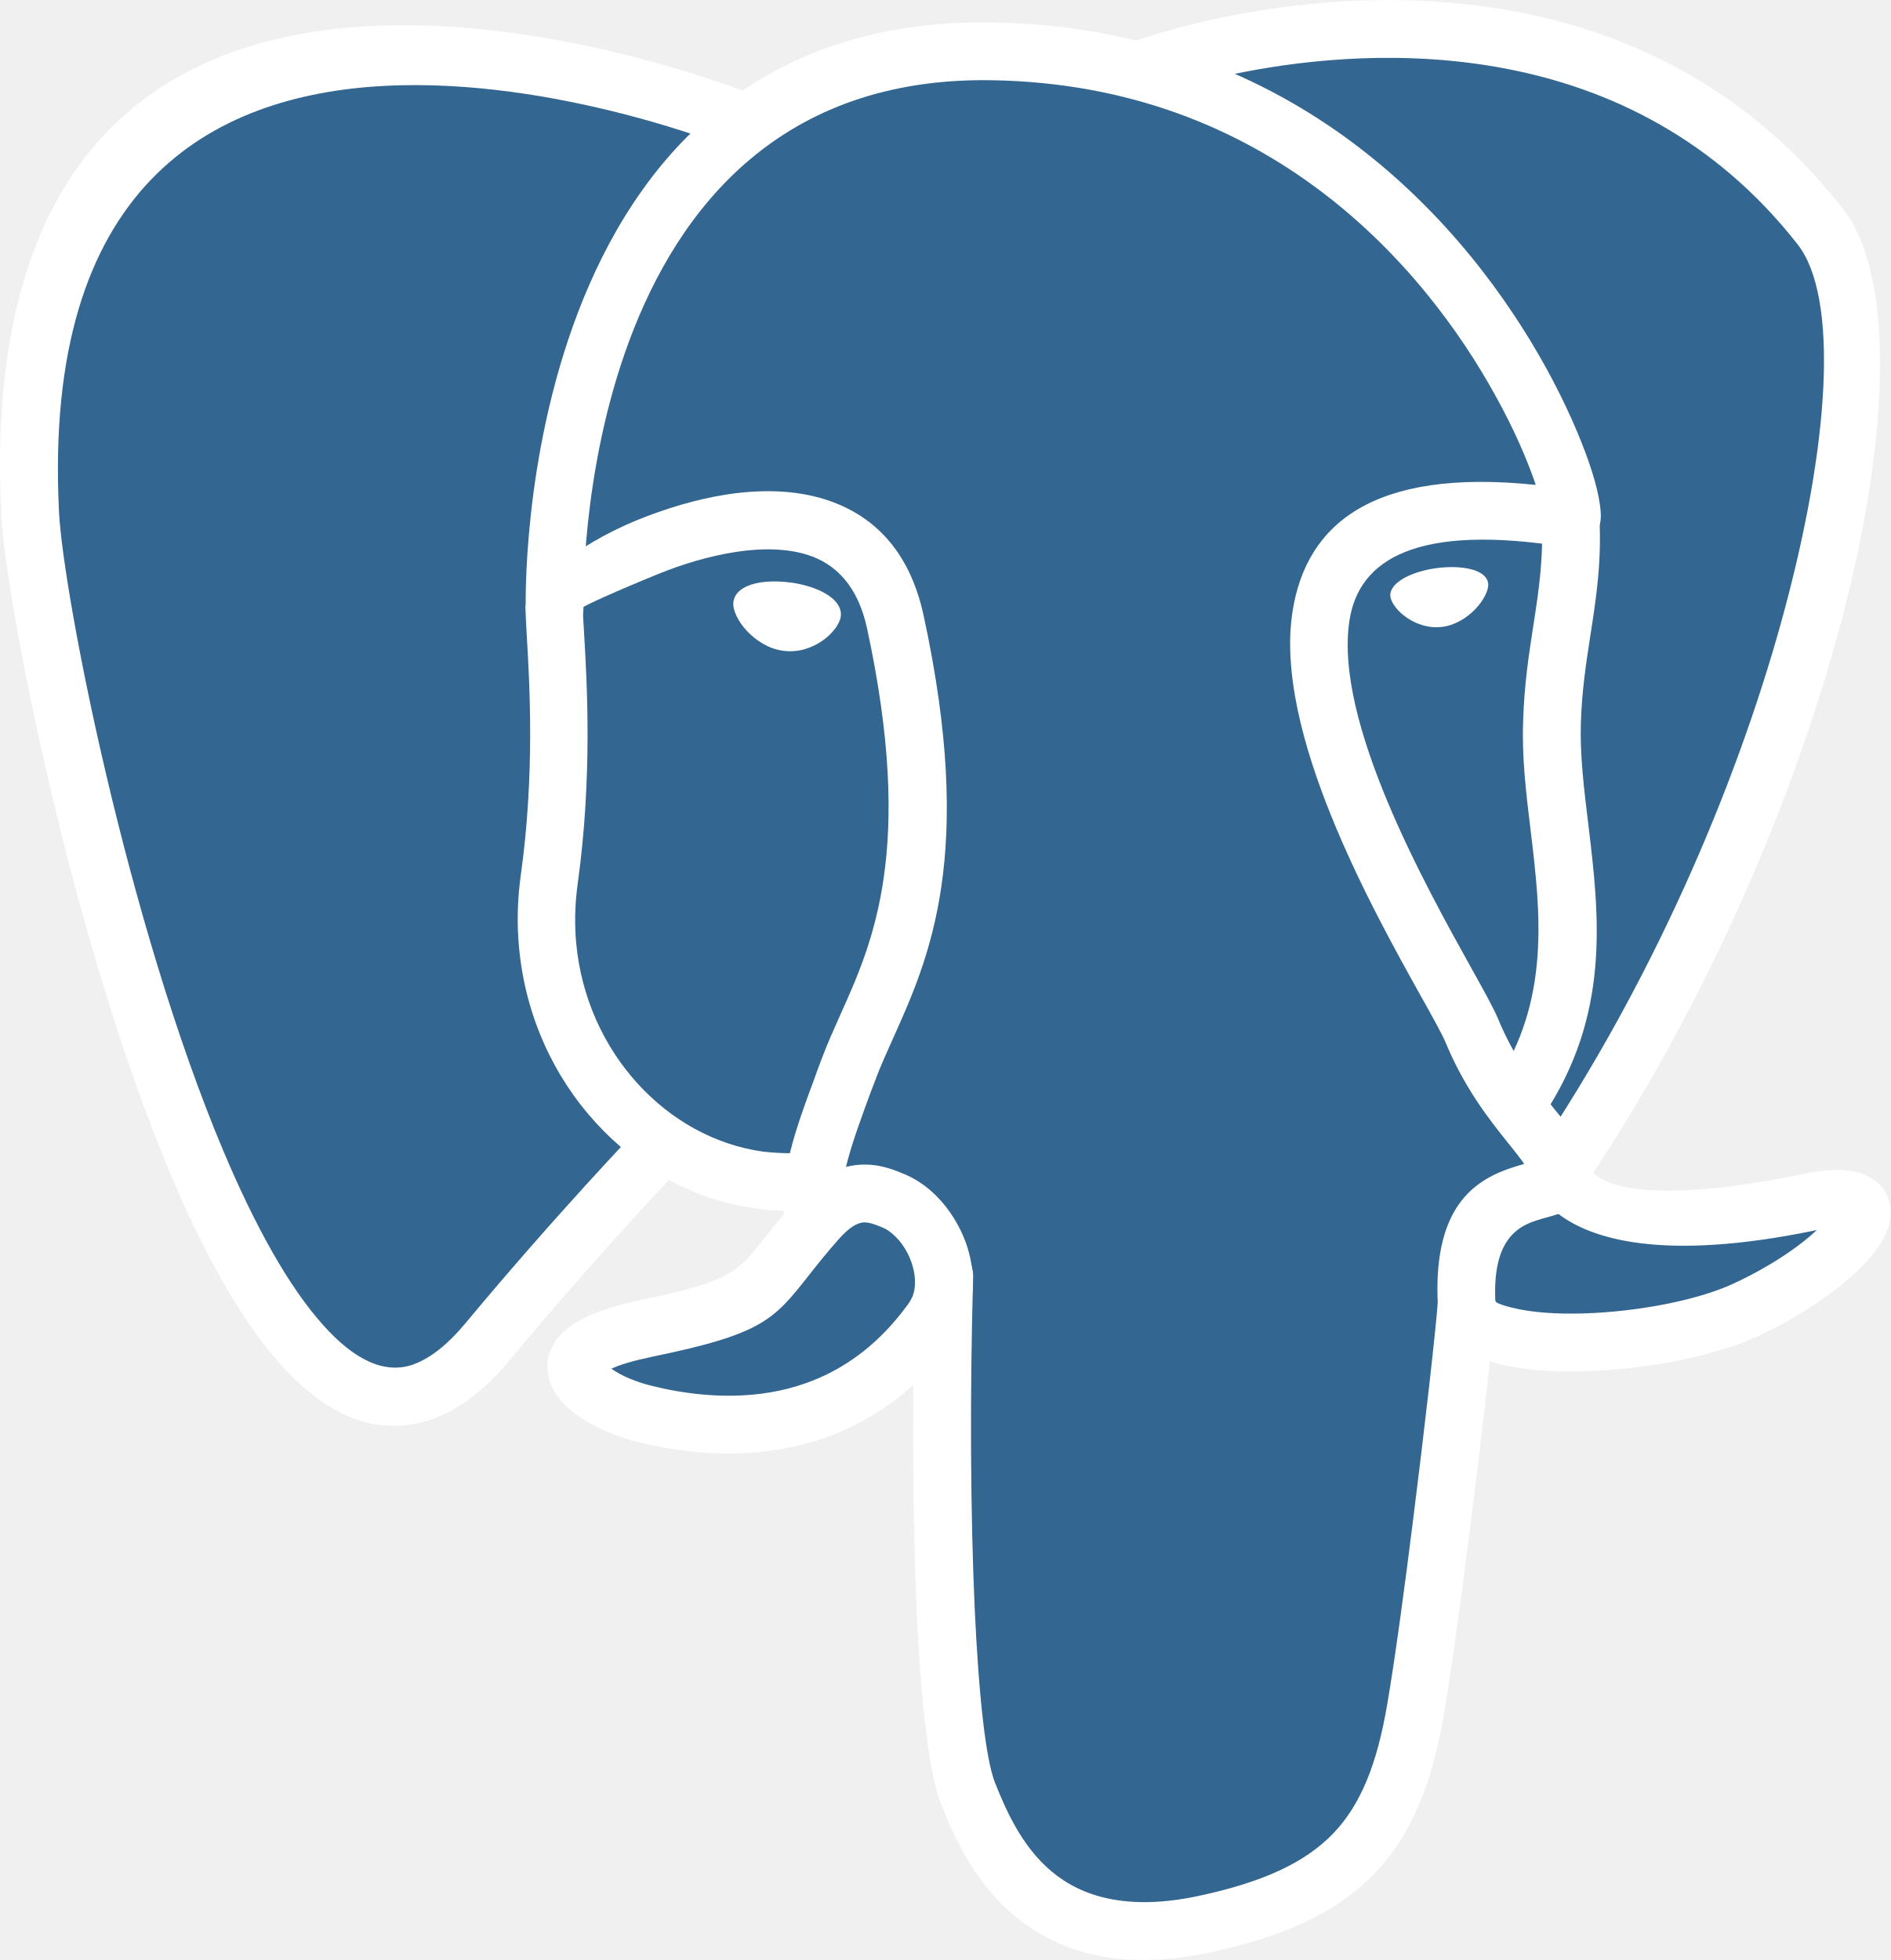
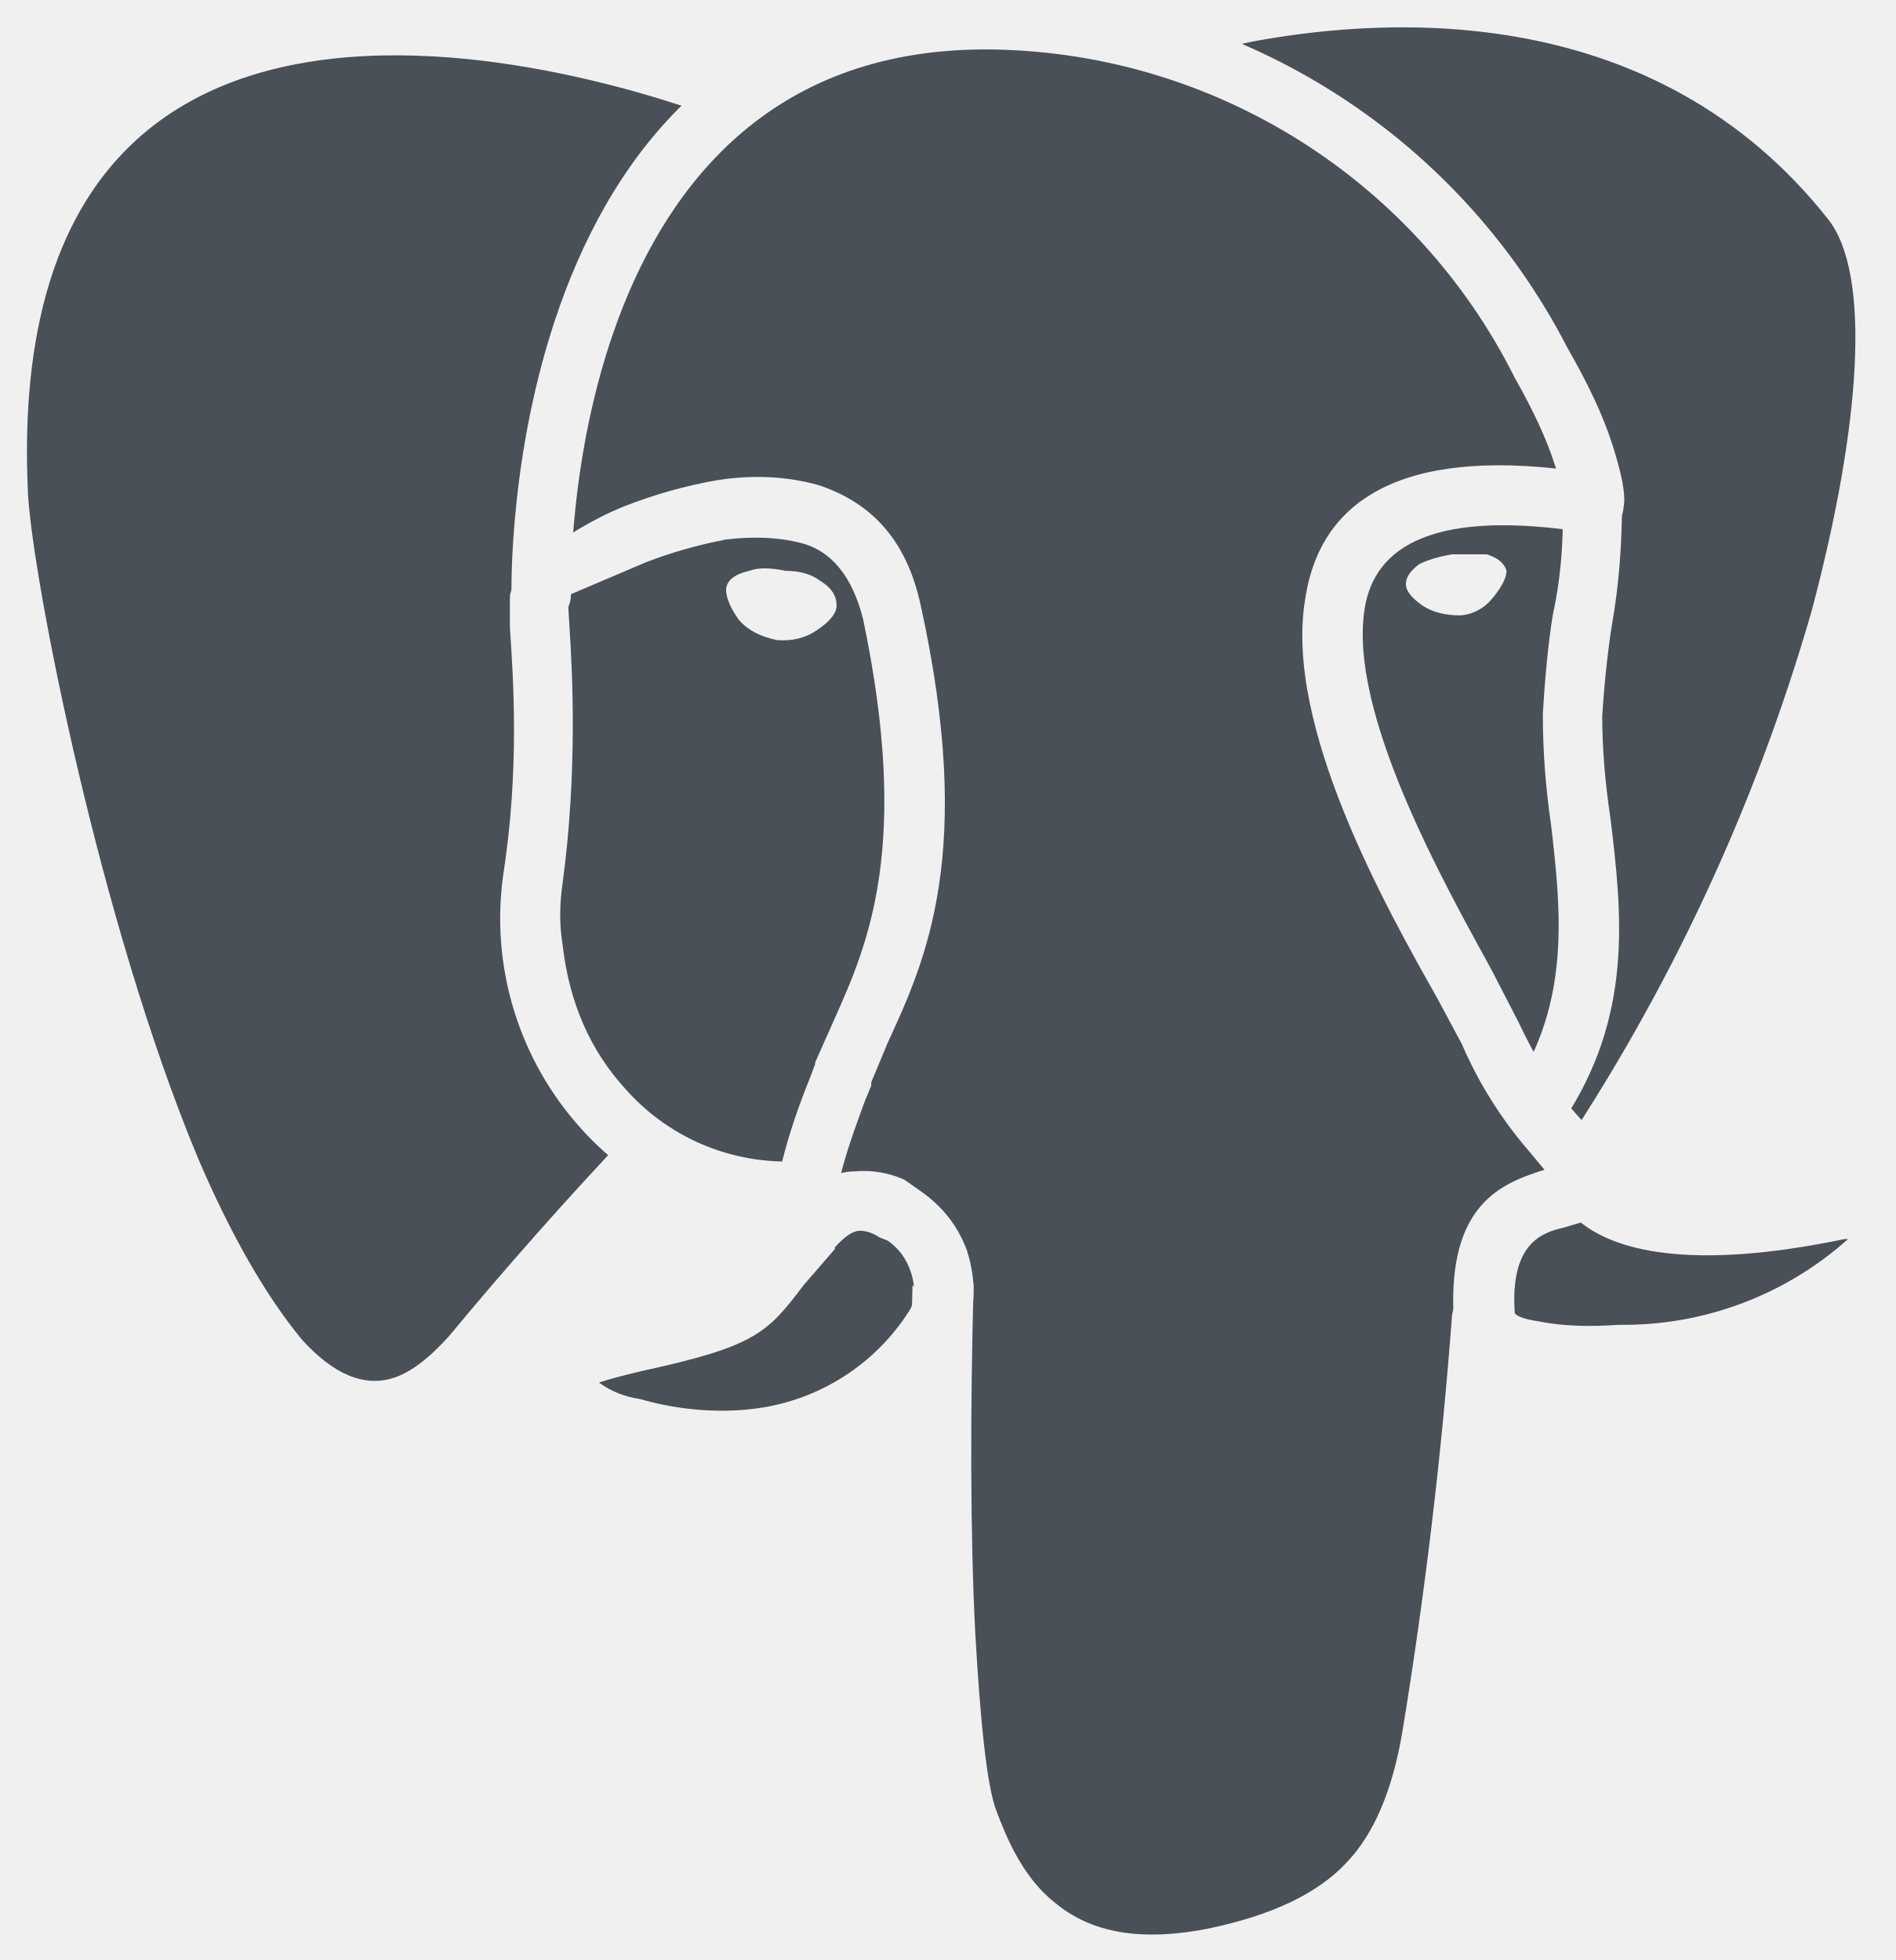
- <svg xmlns="http://www.w3.org/2000/svg" version="1.1" id="Layer_1" x="0px" y="0px" viewBox="0 0 118.53 122.88" style="enable-background:new 0 0 118.53 122.88" xml:space="preserve">
-   <style type="text/css">
- 	.st0{fill:#FFFFFF;}
- 	.st1{fill:#336791;}
- </style>
-   <g>
-     <path class="st1" d="M113.53,75.55c-14.65,3.02-15.66-1.94-15.66-1.94c15.47-22.95,21.93-52.09,16.35-59.22 C99-5.06,72.65,4.14,72.21,4.38L72.06,4.4c-2.89-0.6-6.13-0.96-9.77-1.02c-6.63-0.11-11.66,1.74-15.47,4.63 c0,0-47.01-19.37-44.82,24.36c0.47,9.3,13.33,70.38,28.68,51.93c5.61-6.75,11.03-12.45,11.03-12.45c2.69,1.79,5.92,2.7,9.29,2.37 L51.26,74c-0.08,0.84-0.04,1.66,0.1,2.63c-3.95,4.42-2.79,5.19-10.7,6.82c-8,1.65-3.3,4.58-0.23,5.35 c3.72,0.93,12.32,2.25,18.14-5.89l-0.23,0.93c1.55,1.24,2.64,8.07,2.46,14.26c-0.18,6.19-0.3,10.44,0.92,13.76 s2.44,10.79,12.83,8.56c8.68-1.86,13.18-6.68,13.81-14.72c0.44-5.72,1.45-4.87,1.51-9.98l0.81-2.42c0.93-7.75,0.15-10.25,5.5-9.09 l1.3,0.11c3.94,0.18,9.09-0.63,12.11-2.04C116.08,79.27,119.95,74.22,113.53,75.55L113.53,75.55L113.53,75.55z" />
-     <path class="st0" d="M57.39,79.94c0.03-1,0.86-1.79,1.86-1.76s1.79,0.86,1.76,1.86c-0.21,7.43-0.17,14.88,0.1,20.84 c0.25,5.37,0.68,9.41,1.28,10.91c0.64,1.59,1.63,3.94,3.53,5.53c1.85,1.56,4.7,2.51,9.24,1.54c3.97-0.85,6.64-2.06,8.42-3.91 c1.76-1.83,2.76-4.42,3.38-8.04c0.46-2.64,1.09-7.25,1.66-11.84c0.72-5.74,1.38-11.54,1.52-13.41c0.07-1,0.94-1.75,1.94-1.67 c1,0.07,1.75,0.94,1.67,1.94c-0.14,1.82-0.8,7.69-1.55,13.6c-0.6,4.74-1.24,9.44-1.68,11.99c-0.75,4.33-2.02,7.52-4.35,9.94 c-2.32,2.41-5.57,3.93-10.28,4.94c-5.85,1.25-9.71-0.12-12.32-2.32c-2.57-2.16-3.79-5.02-4.56-6.95c-0.76-1.89-1.27-6.35-1.54-12.1 C57.21,95.02,57.18,87.47,57.39,79.94L57.39,79.94z" />
-     <path class="st0" d="M47.41,6.01c0.93,0.37,1.38,1.42,1.01,2.35c-0.37,0.93-1.42,1.38-2.35,1.01C45.95,9.32,1.65-8.78,3.7,32.1 c0.25,5.05,4.25,25.71,10.33,40.12c1.92,4.54,4.03,8.42,6.27,10.9c1.87,2.08,3.78,3.08,5.62,2.42c1.02-0.37,2.11-1.2,3.26-2.58 c5.63-6.77,10.75-12.12,10.77-12.13c0.69-0.72,1.83-0.75,2.55-0.06c0.72,0.69,0.75,1.83,0.06,2.55c-0.01,0.01-5.01,5.22-10.6,11.95 c-1.59,1.92-3.21,3.11-4.84,3.69c-3.46,1.23-6.64-0.21-9.52-3.41c-2.52-2.79-4.84-7.02-6.9-11.93C4.45,58.83,0.34,37.51,0.08,32.27 C-2.25-14.29,47.27,5.95,47.41,6.01L47.41,6.01z" />
-     <path class="st0" d="M73.1,5.73l-2.69-2.94c0.22-0.08,0.44-0.15,0.66-0.21c0.59-0.19,1.23-0.38,1.92-0.58 c1.01-0.3,2.49-0.69,4.3-1.04c9.03-1.75,26.65-2.7,38.26,12.14c3.28,4.19,3.01,14.56-0.38,26.84c-3,10.87-8.41,23.4-15.89,34.5 c-0.56,0.83-1.69,1.05-2.52,0.49s-1.05-1.69-0.49-2.52c7.26-10.77,12.5-22.92,15.41-33.44c3.1-11.22,3.59-20.37,1.02-23.65 C102.28,2.01,86.21,2.91,77.96,4.52C76.27,4.85,74.92,5.2,74,5.47L73.1,5.73L73.1,5.73z" />
-     <path class="st0" d="M99.49,72.87c0.02,0.05,0.03,0.1,0.04,0.15c0,0.01,0.62,3.24,13.53,0.58c1.83-0.38,3.13-0.3,3.97,0.11 c1.09,0.52,1.56,1.39,1.49,2.51c-0.04,0.68-0.36,1.41-0.89,2.14c-1.22,1.67-4.01,3.83-7.4,5.4c-2.54,1.18-6.41,1.97-9.96,2.17 c-2.09,0.12-4.09,0.04-5.68-0.28c-2-0.4-3.52-1.23-4.15-2.58c-0.17-0.36-0.27-0.75-0.29-1.17c-0.4-7.02,3.02-8.25,5.41-8.93 c-0.25-0.36-0.59-0.79-0.97-1.26c-1.21-1.51-2.76-3.45-3.99-6.42c-0.19-0.45-0.74-1.45-1.48-2.77c-3.13-5.61-9.29-16.67-8.08-24.22 c0.86-5.39,4.97-8.97,15.24-7.9l-0.1-0.3c-0.49-1.39-1.27-3.21-2.4-5.25c-4.48-8.16-14.25-19.54-31.6-19.82 c-26.47-0.43-25.6,32.95-25.6,33.04c0.02,1-0.78,1.82-1.78,1.84s-1.82-0.78-1.84-1.78c0-0.11-0.98-37.21,29.27-36.72 c19.1,0.31,29.82,12.77,34.72,21.69c1.22,2.22,2.09,4.24,2.64,5.81c0.62,1.76,0.85,3.14,0.75,3.75c-0.14,0.9-0.64,1.46-1.5,1.63 l-0.65,0.01c-9.42-1.51-12.98,0.8-13.58,4.56c-1.01,6.33,4.75,16.65,7.67,21.9c0.79,1.42,1.39,2.5,1.66,3.16 c1.04,2.51,2.4,4.21,3.46,5.55C98.39,70.68,99.17,71.66,99.49,72.87L99.49,72.87z M113.79,77.14c-9.57,1.98-14.03,0.53-16.08-1.03 c-0.28,0.09-0.58,0.17-0.9,0.26c-1.28,0.36-3.27,0.92-3.06,5.22c0.15,0.16,0.71,0.33,1.53,0.5c1.31,0.26,2.99,0.32,4.78,0.22 c3.13-0.18,6.5-0.85,8.65-1.85c2.21-1.03,4.06-2.27,5.2-3.35L113.79,77.14L113.79,77.14z" />
-     <path class="st0" d="M52.6,77.67c-0.74,0.83-1.35,1.6-1.87,2.26c-2.22,2.82-2.91,3.7-9.8,5.12c-1.24,0.26-2.08,0.51-2.6,0.76 c0.64,0.46,1.6,0.84,2.44,1.05c1.7,0.43,4.52,0.94,7.54,0.43c2.94-0.5,6.11-2.01,8.68-5.61c0.08-0.12,0.15-0.25,0.21-0.38 c0.26-0.63,0.2-1.42-0.06-2.17c-0.28-0.8-0.79-1.5-1.38-1.93c-0.14-0.1-0.28-0.18-0.43-0.24l-0.09-0.04 c-0.37-0.15-0.78-0.31-1.13-0.28C53.73,76.68,53.25,76.94,52.6,77.67L52.6,77.67L52.6,77.67z M47.88,77.68 c0.49-0.62,1.06-1.34,1.92-2.31c0.07-0.09,0.15-0.18,0.23-0.26c1.33-1.44,2.6-1.98,3.77-2.08c1.16-0.1,2.06,0.23,2.82,0.55 c0.03,0.01,0.06,0.02,0.1,0.04c0.39,0.16,0.77,0.38,1.14,0.64c1.19,0.85,2.17,2.2,2.7,3.67c0.54,1.53,0.63,3.24-0.01,4.76 c-0.16,0.38-0.36,0.74-0.61,1.09c-3.24,4.54-7.28,6.44-11.02,7.08c-3.67,0.63-7.01,0.02-9.03-0.48c-1.47-0.37-3.29-1.19-4.36-2.19 c-0.63-0.59-1.06-1.29-1.18-2.07c-0.14-0.93,0.14-1.83,0.99-2.63c0.82-0.77,2.34-1.47,4.85-1.99 C45.78,80.35,46.28,79.72,47.88,77.68L47.88,77.68z" />
-     <path class="st0" d="M52.79,76.1c0.15,0.99-0.53,1.92-1.52,2.06s-1.92-0.53-2.06-1.52c-0.04-0.24-0.06-0.48-0.08-0.73 c-0.6-0.02-1.19-0.06-1.77-0.15c-3.88-0.54-7.39-2.5-10.03-5.4c-2.61-2.86-4.37-6.64-4.78-10.86c-0.15-1.5-0.12-3.06,0.1-4.63 c0.89-6.34,0.55-12.01,0.38-14.95c-0.05-0.8-0.08-1.4-0.08-1.86c0.01-1.19,3-3.81,6.94-5.43c1.78-0.73,3.77-1.34,5.74-1.64 c2.08-0.31,4.18-0.28,6.07,0.31c2.96,0.93,5.31,3.12,6.21,7.31c3.25,15.01,0.34,21.46-1.93,26.51c-0.39,0.87-0.76,1.69-1.04,2.43 c-0.01,0.05-0.03,0.09-0.05,0.14c-0.95,2.56,0.44-1.19-0.28,0.72C53.48,71.49,52.49,74.13,52.79,76.1L52.79,76.1z M49.52,72.3 c0.39-1.61,1.03-3.31,1.71-5.14c0.54-1.44-0.87,2.33,0.26-0.72c0.02-0.05,0.04-0.1,0.06-0.15c0.35-0.93,0.73-1.76,1.12-2.64 c2.06-4.57,4.68-10.41,1.69-24.25c-0.58-2.69-1.99-4.07-3.75-4.62c-1.32-0.41-2.87-0.42-4.46-0.18c-1.7,0.26-3.4,0.78-4.92,1.4 c-2.67,1.09-4.69,2.01-4.69,2.09c0,0.26,0.03,0.85,0.08,1.64c0.18,3.05,0.53,8.96-0.4,15.66c-0.18,1.31-0.21,2.58-0.09,3.8 c0.33,3.4,1.75,6.45,3.86,8.76c2.08,2.28,4.83,3.83,7.85,4.25C48.4,72.26,48.96,72.3,49.52,72.3L49.52,72.3z" />
-     <path class="st0" d="M46.57,37.82c-0.08,0.59,1.09,2.18,2.61,2.39c1.52,0.21,2.83-1.03,2.91-1.62c0.08-0.59-1.09-1.25-2.61-1.46 C47.96,36.92,46.65,37.23,46.57,37.82L46.57,37.82L46.57,37.82z" />
-     <path class="st0" d="M47.17,37.9c-0.02,0.13,0.19,0.47,0.54,0.84c0.39,0.41,0.94,0.78,1.55,0.87l0.01,0 c0.6,0.08,1.16-0.12,1.58-0.41c0.39-0.26,0.63-0.54,0.66-0.7c0-0.03-0.15-0.12-0.4-0.26c-0.41-0.23-1.01-0.42-1.7-0.52l-0.02,0 c-0.68-0.09-1.31-0.07-1.76,0.04C47.35,37.83,47.17,37.88,47.17,37.9L47.17,37.9L47.17,37.9z M46.84,39.57 c-0.59-0.62-0.92-1.36-0.86-1.82l0-0.02c0.08-0.57,0.59-0.96,1.37-1.15c0.59-0.14,1.37-0.17,2.2-0.06c0.01,0,0.02,0,0.03,0 c0.84,0.12,1.59,0.36,2.12,0.66c0.7,0.39,1.09,0.92,1.01,1.48c-0.06,0.44-0.51,1.08-1.18,1.53c-0.63,0.43-1.49,0.74-2.42,0.61 l-0.01,0C48.18,40.68,47.39,40.15,46.84,39.57L46.84,39.57z" />
-     <path class="st0" d="M93.01,36.61c0.08,0.59-1.09,2.18-2.61,2.39c-1.53,0.21-2.83-1.03-2.91-1.62c-0.08-0.59,1.09-1.25,2.62-1.46 C91.62,35.71,92.92,36.02,93.01,36.61L93.01,36.61L93.01,36.61z" />
-     <path class="st0" d="M93.3,36.57L93.3,36.57c0.05,0.38-0.25,1.03-0.78,1.59c-0.51,0.54-1.25,1.03-2.09,1.14l-0.01,0 c-0.84,0.11-1.62-0.17-2.2-0.56c-0.6-0.4-0.99-0.95-1.05-1.32v0c-0.06-0.43,0.27-0.85,0.86-1.18c0.5-0.28,1.21-0.51,2.01-0.62 c0.8-0.11,1.55-0.08,2.11,0.05C92.81,35.82,93.24,36.13,93.3,36.57L93.3,36.57z M92.08,37.74c0.41-0.43,0.65-0.87,0.62-1.09 c-0.02-0.16-0.28-0.3-0.68-0.4h0c-0.49-0.12-1.16-0.14-1.89-0.04c-0.72,0.1-1.36,0.31-1.8,0.55c-0.36,0.2-0.57,0.41-0.55,0.57 c0.03,0.22,0.33,0.59,0.79,0.9c0.47,0.32,1.11,0.55,1.79,0.46l0.01,0C91.04,38.6,91.65,38.19,92.08,37.74L92.08,37.74z" />
-     <path class="st0" d="M96.65,32.59c-0.05-1,0.72-1.85,1.72-1.9c1-0.05,1.85,0.72,1.9,1.72c0.15,2.8-0.19,5.02-0.55,7.35 c-0.27,1.74-0.55,3.56-0.61,5.59c-0.06,1.93,0.19,4.07,0.46,6.27c0.7,5.79,1.44,11.99-2.86,18.4c-0.56,0.83-1.68,1.05-2.51,0.5 c-0.83-0.56-1.05-1.68-0.5-2.51c3.54-5.29,2.88-10.8,2.26-15.96c-0.28-2.3-0.55-4.54-0.47-6.8c0.07-2.34,0.36-4.21,0.64-6.02 C96.47,37.05,96.78,34.99,96.65,32.59L96.65,32.59z" />
-   </g>
+ <svg xmlns="http://www.w3.org/2000/svg" width="114.9" height="118.8" viewBox="0 0 114.9 118.8">
+   <mask id="a">
+     <path fill="#fff" d="M0 0h118.5v122.9H0z" />
+     <path d="M57.4 80a1.8 1.8 0 1 1 3.6 0c-.2 7.5-.2 15 .1 20.9.3 5.3.7 9.4 1.3 10.9.6 1.6 1.6 4 3.5 5.5 1.9 1.6 4.7 2.5 9.3 1.6q5.8-1.2 8.4-4 2.5-2.6 3.4-8A290 290 0 0 0 90 81.7q.3-1.7 2-1.7c1 0 1.7 1 1.6 2a415 415 0 0 1-3.2 25.5 18 18 0 0 1-4.3 10q-3.4 3.5-10.3 4.9c-5.9 1.2-9.7-.1-12.3-2.3s-3.8-5-4.6-7c-.8-1.9-1.3-6.3-1.5-12-.3-6-.3-13.6-.1-21.2M47.4 6a1.8 1.8 0 1 1-1.3 3.4C46 9.4 1.7-8.8 3.7 32 4 37.1 8 57.8 14 72.2q3 7 6.3 11 2.9 3.2 5.6 2.3 1.5-.5 3.3-2.5A250 250 0 0 1 40 70.8a1.8 1.8 0 1 1 2.6 2.5s-5 5.2-10.6 12Q29.6 88 27 89q-5.1 1.6-9.5-3.5c-2.5-2.7-4.8-7-6.9-11.9A172 172 0 0 1 .1 32.3C-2.2-14.3 47.3 6 47.4 6M73.1 5.7l-2.7-3 .7-.1L77.3 1c9-1.8 26.6-2.7 38.3 12.1 3.2 4.2 3 14.6-.4 26.8-3 11-8.4 23.4-16 34.5a1.8 1.8 0 0 1-3-2A118 118 0 0 0 111.8 39c3-11.3 3.6-20.4 1-23.7C102.3 2 86.2 3 78 4.5q-2.5.5-4 1z" />
+     <path d="M99.5 72.9v.1s.7 3.3 13.6.6q2.6-.5 4 .1 1.5.8 1.4 2.5 0 1-.9 2.2c-1.2 1.6-4 3.8-7.4 5.4a30 30 0 0 1-15.6 1.9q-3-.6-4.2-2.6l-.3-1.2c-.4-7 3-8.2 5.5-9l-1-1.2a25 25 0 0 1-4-6.4l-1.5-2.8C86 57 79.8 46 81.1 38.3c.8-5.4 5-9 15.2-7.9l-.1-.3q-.7-2.2-2.4-5.2A36 36 0 0 0 62.2 5c-26.5-.4-25.6 33-25.6 33a1.8 1.8 0 1 1-3.6.1S32 1 62.2 1.4A40 40 0 0 1 97 23.1q1.9 3.3 2.7 5.8.9 2.8.7 3.8-.1 1.3-1.5 1.6h-.6c-9.4-1.5-13 .8-13.6 4.6-1 6.3 4.8 16.6 7.7 21.9l1.6 3.1q1.7 3.6 3.5 5.6 1.6 1.7 2 3.4m14.3 4.2c-9.6 2-14 .6-16-1l-1 .3c-1.3.3-3.3.9-3 5.2q.2.3 1.5.5 2 .4 4.8.2a20.4 20.4 0 0 0 13.9-5.2zM52.6 77.7l-1.9 2.2c-2.2 2.9-2.9 3.7-9.8 5.2q-1.7.4-2.6.7 1.1.8 2.5 1c1.7.5 4.5 1 7.5.5a13 13 0 0 0 8.9-6q.4-1 0-2.2t-1.4-1.9l-.5-.2q-.6-.4-1.2-.4t-1.5 1m-4.7 0L50 75q2-2 3.8-2a6 6 0 0 1 3 .5l1 .7q2 1.4 2.8 3.6.8 2.5 0 4.8l-.7 1A17 17 0 0 1 49 91c-3.6.6-7 0-9-.5-1.5-.4-3.3-1.2-4.4-2.2q-1-1-1.1-2-.4-1.6 1-2.7 1.1-1.2 4.8-2c5.6-1.1 6-1.8 7.7-3.8" />
+     <path d="M52.8 76.1c.1 1-.5 2-1.5 2-1 .2-2-.5-2-1.5L49 76l-1.7-.1q-6-1-10-5.4a19 19 0 0 1-4.8-15.5c1-6.4.6-12 .4-15v-1.8c0-1.2 3-3.9 6.9-5.5q2.8-1.1 5.7-1.6 3.2-.5 6.1.3c3 1 5.3 3.1 6.2 7.3 3.3 15 .3 21.5-2 26.5l-1 2.4v.2c-1 2.5.4-1.2-.3.7-1.1 3-2.1 5.7-1.8 7.7m-3.3-3.8q.6-2.4 1.7-5.1l.3-.8v-.1l1.2-2.7c2-4.5 4.6-10.4 1.7-24.2q-1-3.9-3.8-4.6-2-.5-4.5-.2-2.6.5-4.9 1.4l-4.7 2 .1 1.7c.2 3 .5 9-.4 15.7q-.3 2 0 3.8.6 5.2 3.8 8.7a13 13 0 0 0 9.5 4.4" />
+     <path d="M46.6 37.8c-.1.6 1 2.2 2.6 2.4 1.5.2 2.8-1 2.9-1.6q-.2-1-2.6-1.5c-1.5-.2-2.9.1-3 .7" />
+     <path d="m47.2 37.9.5.8q.6.6 1.6 1 .9 0 1.5-.5t.7-.7l-.4-.3q-.6-.3-1.7-.5a5 5 0 0 0-2.2.2m-.4 1.7q-.8-1.1-.8-1.9.1-.8 1.4-1.1.8-.3 2.2 0 1.3 0 2.1.6 1 .6 1 1.5 0 .7-1.2 1.5-1 .7-2.4.6-1.5-.3-2.3-1.2M93 36.6c0 .6-1 2.2-2.6 2.4-1.5.2-2.8-1-3-1.6 0-.6 1.2-1.3 2.7-1.5s2.8.1 3 .7" />
+     <path d="M93.3 36.6q0 .6-.8 1.6t-2 1.1q-1.4 0-2.3-.6-1-.7-1-1.3t.8-1.2q.8-.4 2-.6h2.1q1 .3 1.2 1m-1.2 1.1q.6-.6.6-1 0-.3-.7-.5h-1.9q-1 .1-1.8.6l-.5.5q0 .4.8 1 .6.4 1.8.4a3 3 0 0 0 1.7-1M96.7 32.6a1.8 1.8 0 1 1 3.6-.2q0 4-.6 7.4-.4 2.5-.6 5.6 0 2.9.5 6.2c.7 5.8 1.4 12-2.9 18.4-.5.9-1.7 1-2.5.5s-1-1.7-.5-2.5c3.5-5.3 2.9-10.8 2.3-16q-.5-3.4-.5-6.7.2-3.5.6-6 .7-3.2.6-6.7" />
+   </mask>
+   <path fill="#495057" d="M113.5 75.6c-14.6 3-15.6-2-15.6-2 15.4-23 21.9-52 16.3-59.2C99-5.1 72.7 4 72.2 4.4h-.1q-4.5-1-9.8-1A24 24 0 0 0 46.8 8S-.2-11.4 2 32.4c.5 9.3 13.3 70.4 28.7 51.9 5.6-6.7 11-12.4 11-12.4q4.2 2.7 9.3 2.3l.3-.2v2.6c-3.9 4.5-2.7 5.2-10.6 6.9-8 1.6-3.3 4.5-.3 5.3 3.8 1 12.4 2.2 18.2-5.9l-.3 1C60 85 61 91.8 60.8 98s-.3 10.4 1 13.8c1.1 3.3 2.4 10.7 12.8 8.5q12.8-2.7 13.8-14.7c.4-5.7 1.4-4.9 1.5-10l.8-2.4c1-7.7.1-10.2 5.5-9h1.3c4 .2 9-.6 12-2 6.6-3 10.5-8 4-6.8" mask="url(#a)" transform="translate(-2 -2)" />
</svg>
